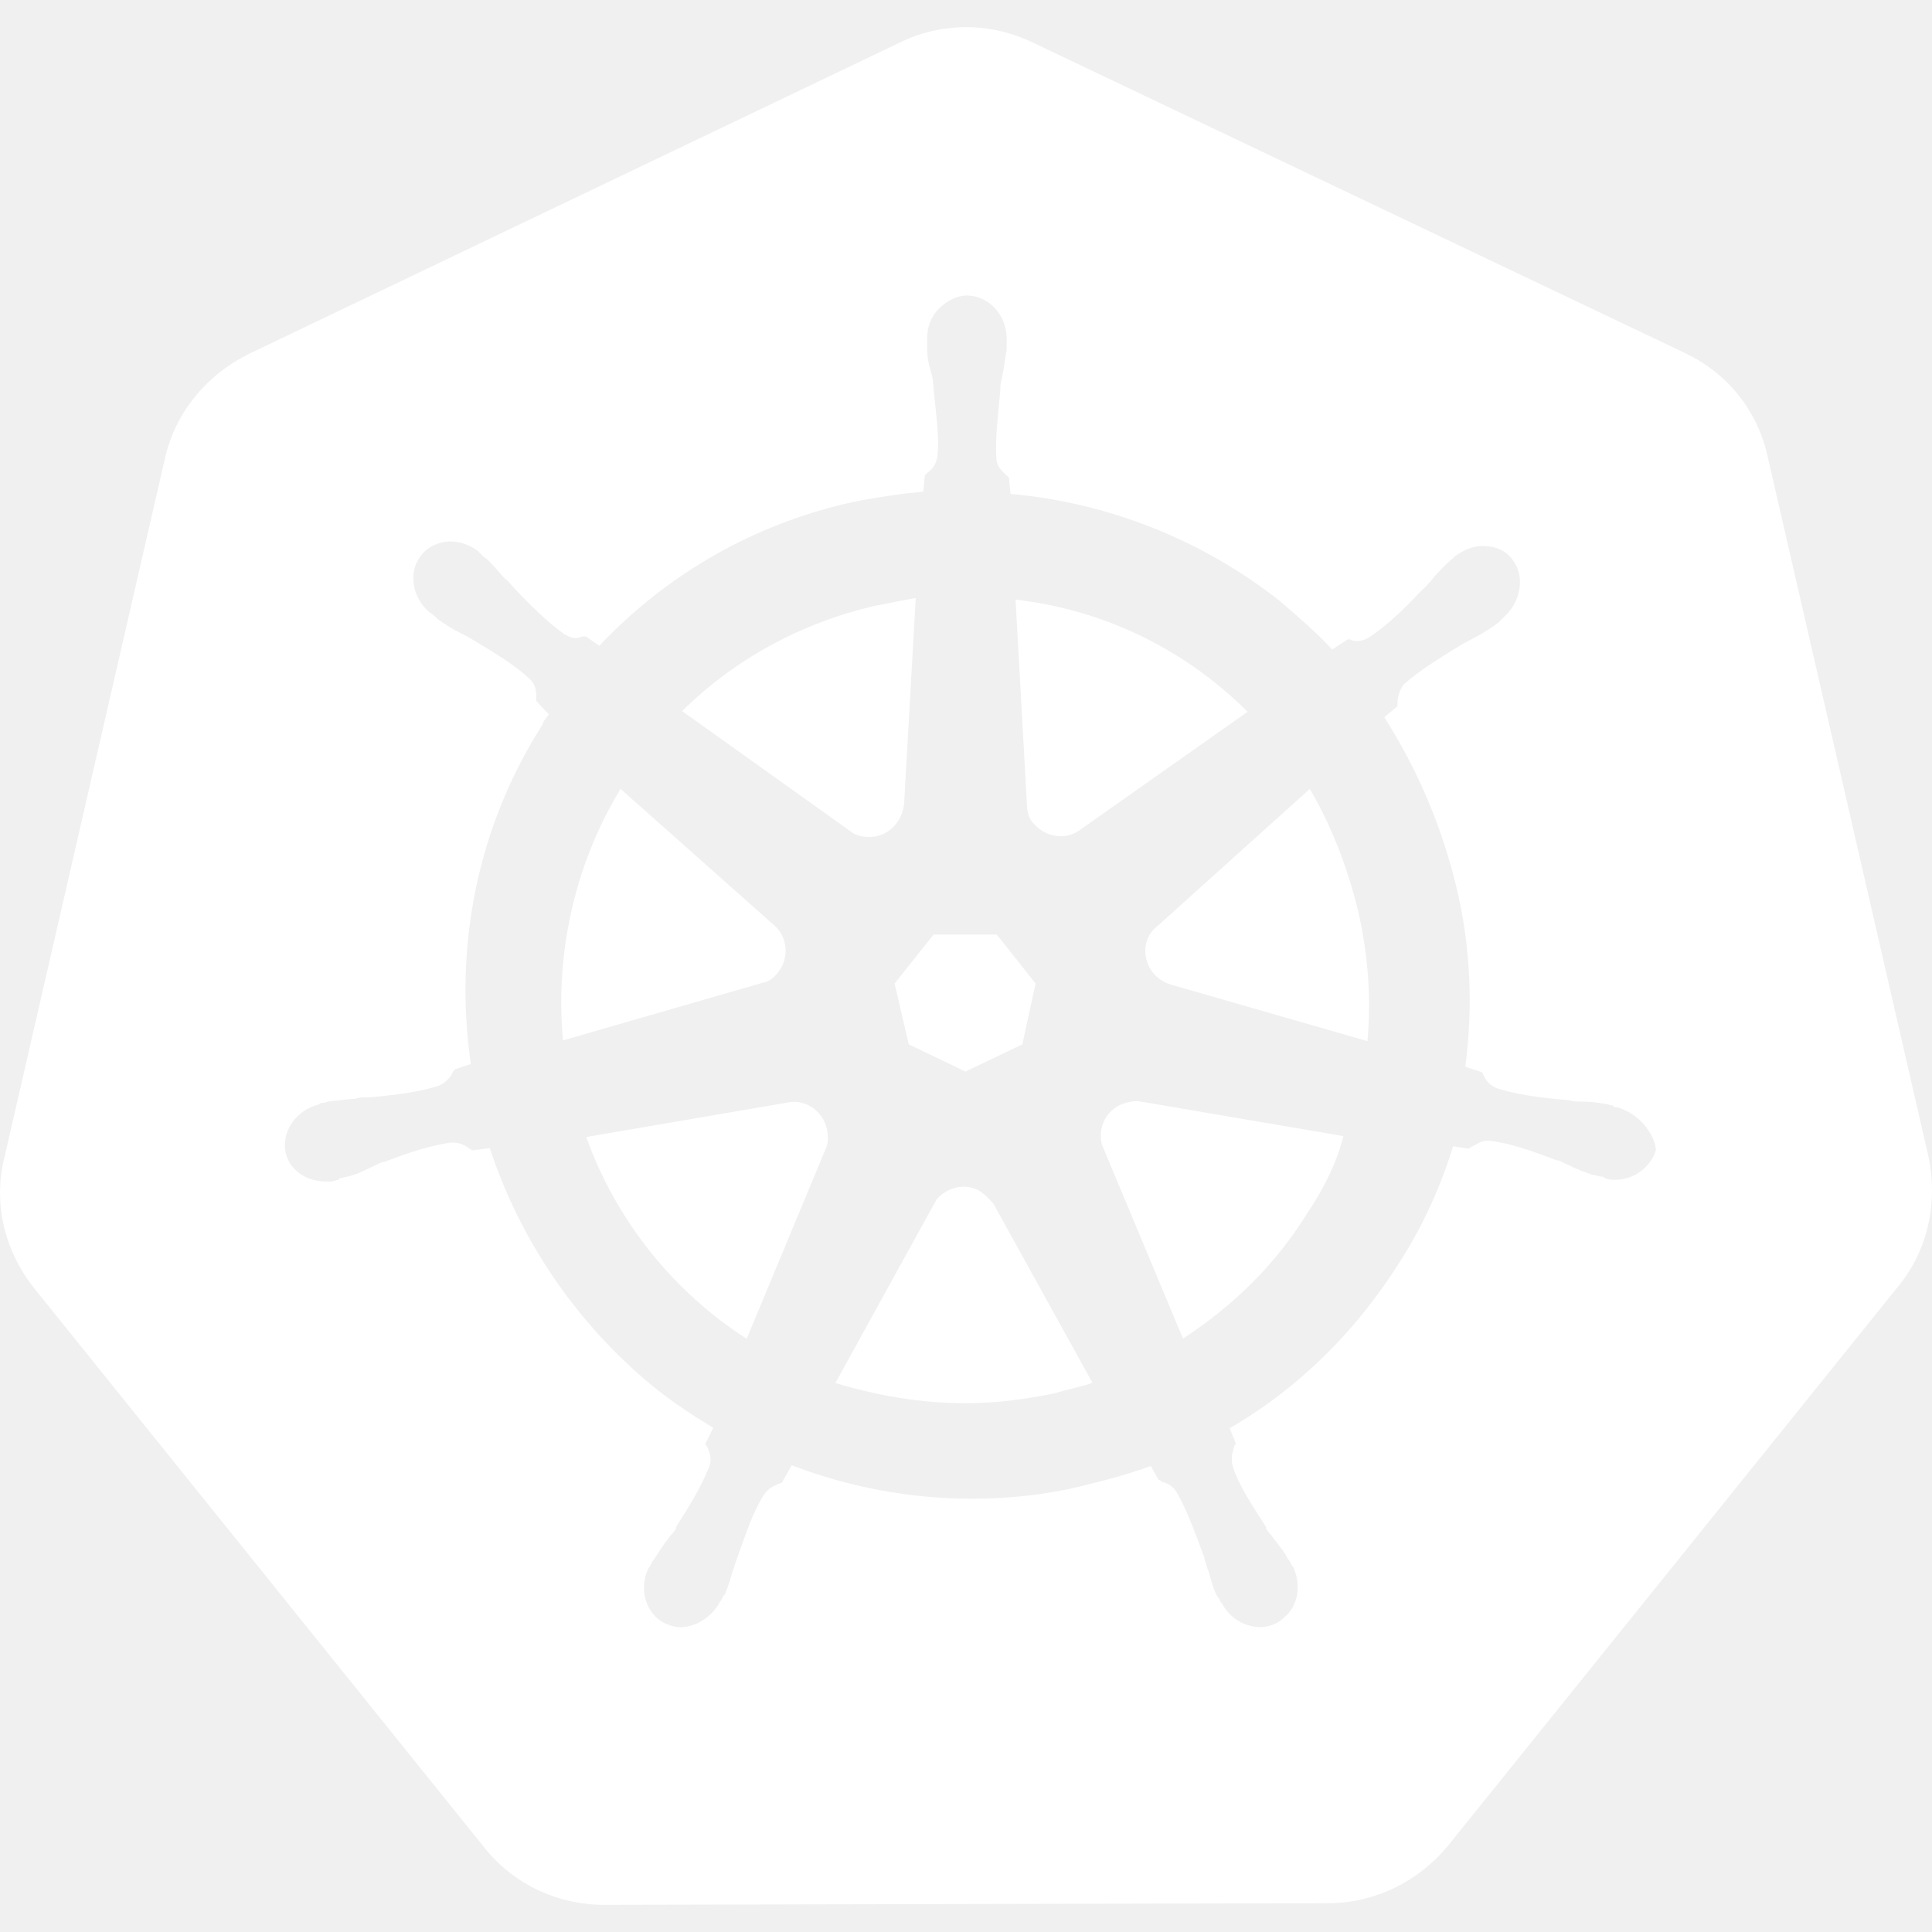
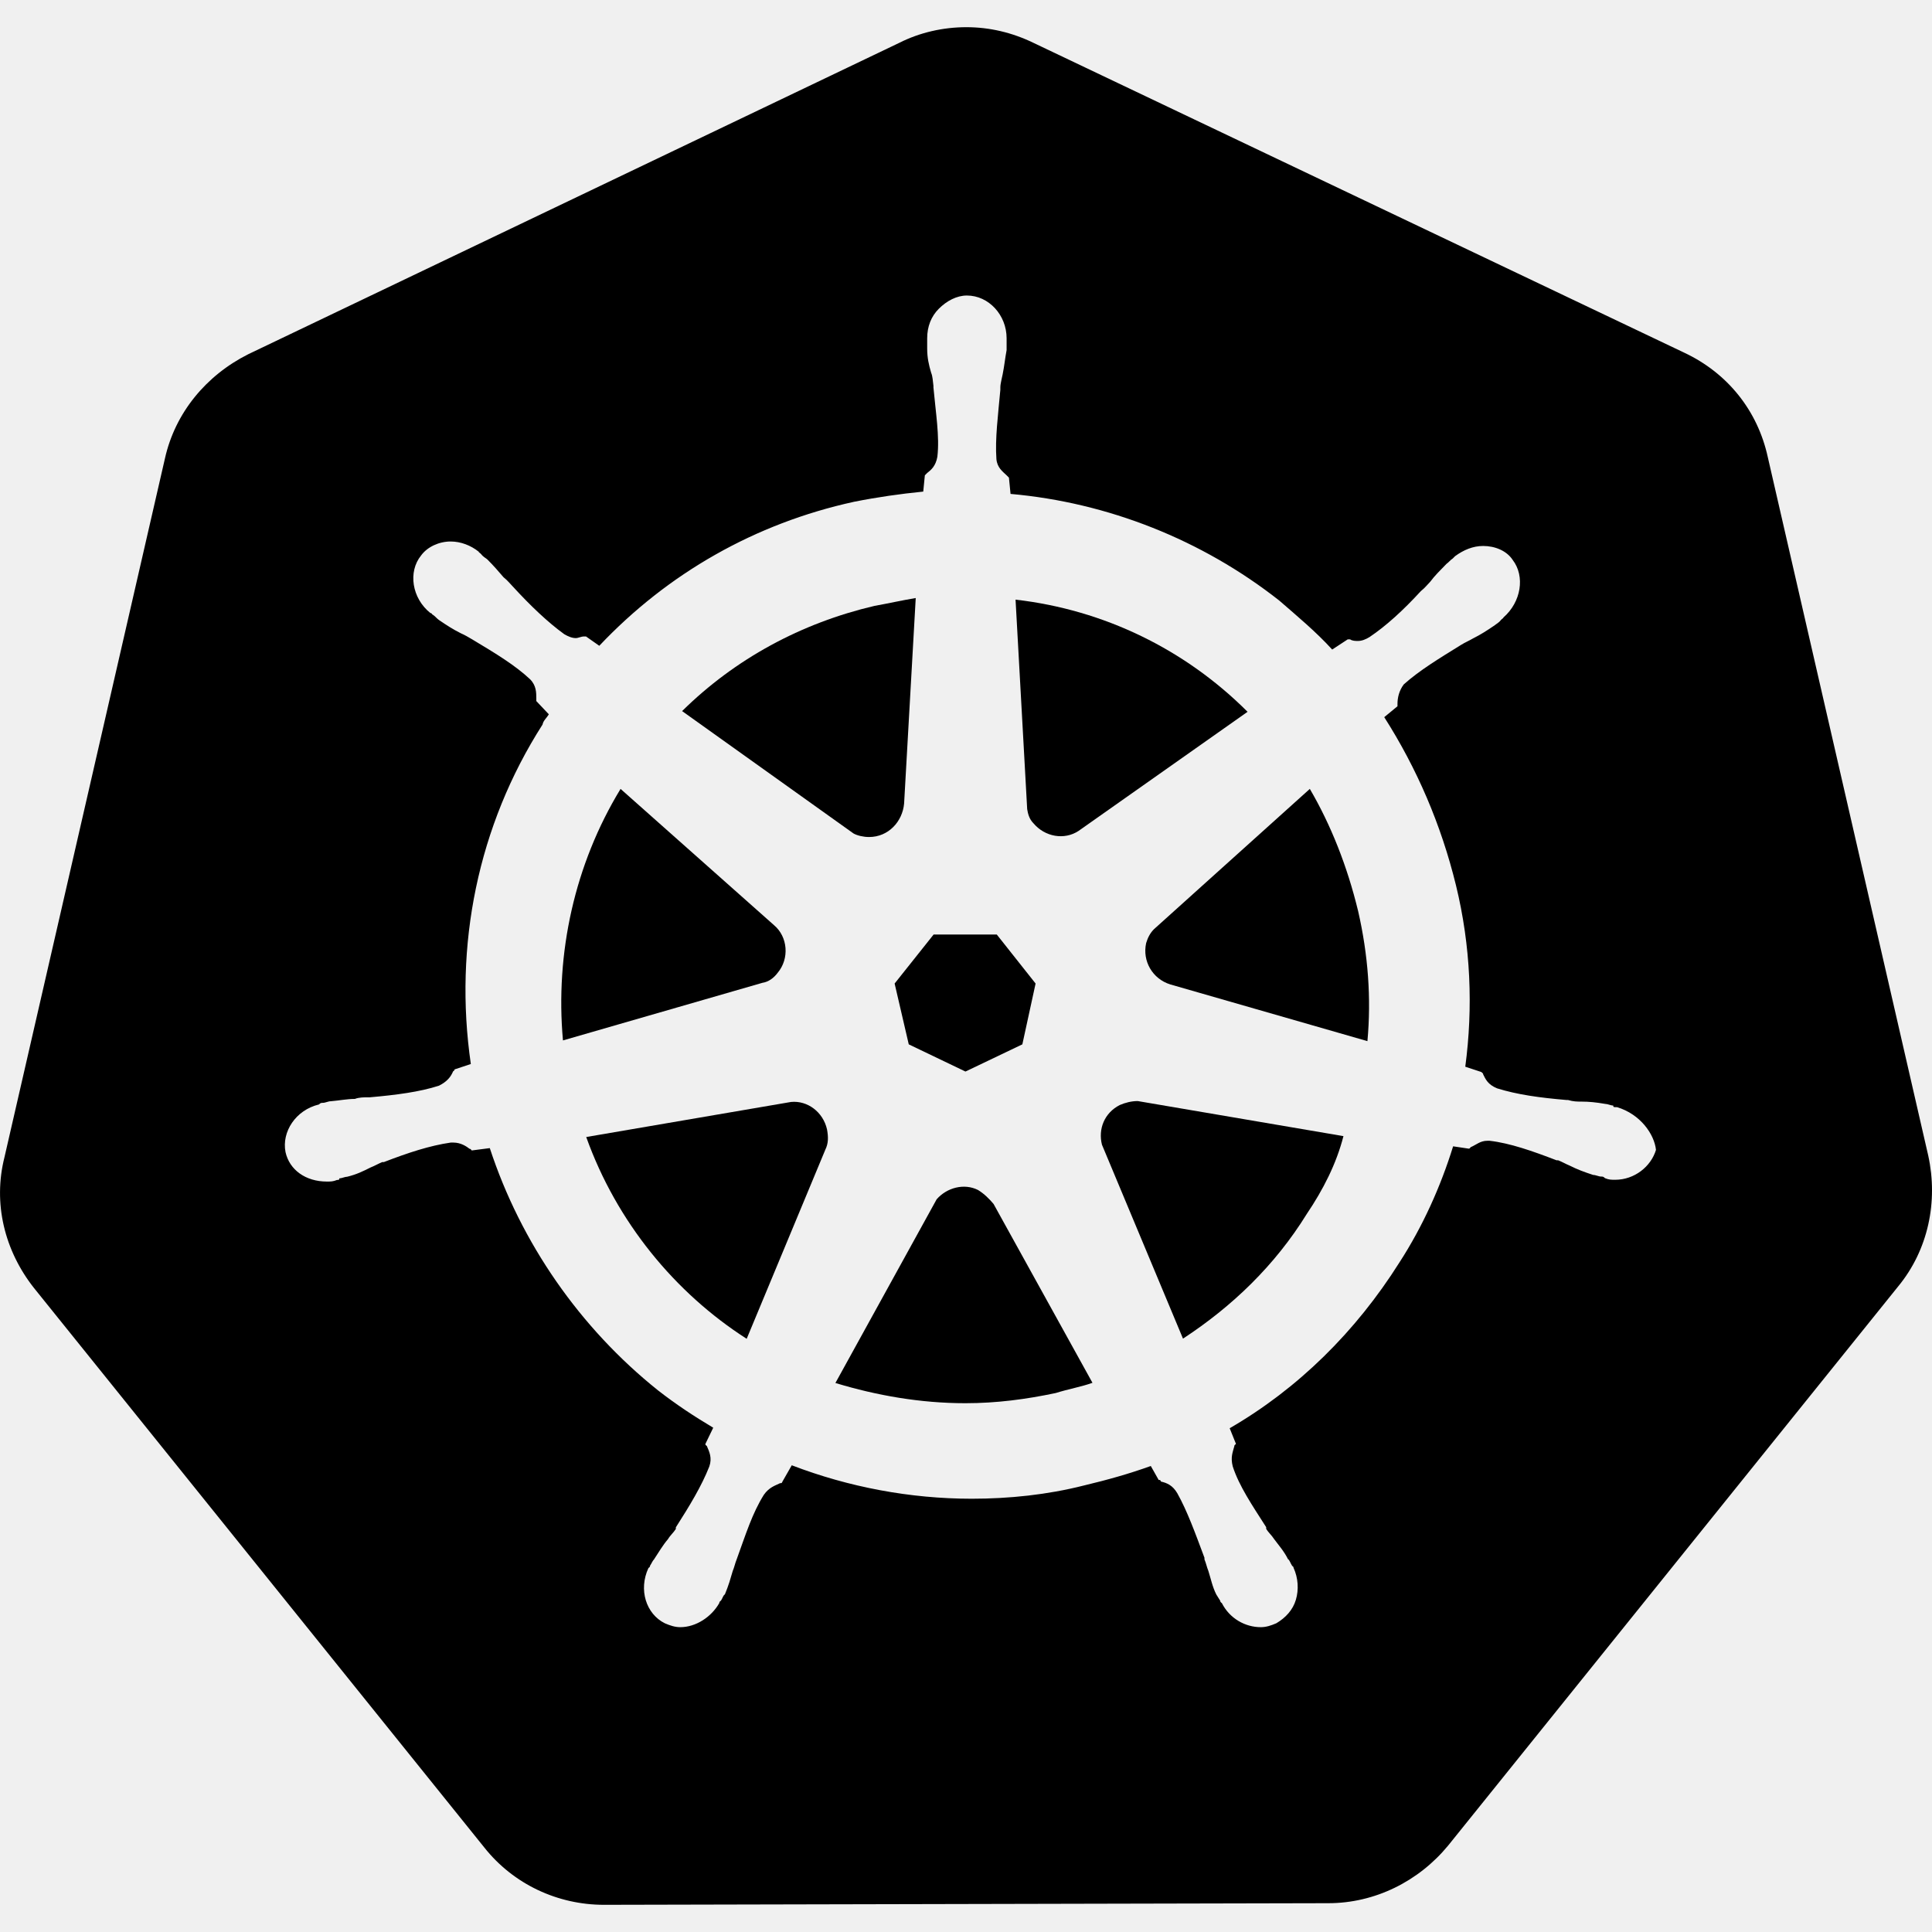
<svg xmlns="http://www.w3.org/2000/svg" version="1.1" id="Layer_1" x="0px" y="0px" viewBox="0 0 1080 1080" enable-background="new 0 0 1080 1080" xml:space="preserve">
  <g>
-     <path fill="#FFFFFF" d="M442.2,616l-114.5,19.6c17,47.5,49.6,87.1,89.7,112.8l44-105.8c1.7-3.5,1.7-7,0.9-11.3   C460.1,621.6,451.4,615.1,442.2,616z" />
-     <path fill="#FFFFFF" d="M577.6,460.1c6.5,7.8,17.4,9.6,25.3,4.4l94.5-66.6c-34.8-34.8-80.1-57-129.7-62.7l6.5,117.1   C574.6,454.9,575.4,457.9,577.6,460.1z" />
-     <path fill="#FFFFFF" d="M485.8,467.9c10.9,0,18.7-8.7,19.6-18.7l6.5-114.9c-7.8,1.3-15.2,3-23.1,4.4   c-40.9,9.6-77.9,29.6-107.5,58.8l95.8,68.4C479.2,467.1,482.7,467.9,485.8,467.9z" />
-     <polygon fill="#FFFFFF" points="508,583.8 539.7,599 571.5,583.8 578.9,549.8 557.2,522.4 521.9,522.4 500.1,549.8  " />
-     <path fill="#FFFFFF" d="M434.8,543.7c6.5-7.8,5.7-20-2.2-26.6L346.9,441c-25.7,42.2-36.6,91.9-32.2,140.6l111.5-32.2   C429.6,548.9,432.6,546.7,434.8,543.7z" />
-     <path fill="#FFFFFF" d="M1077.9,646l-89.7-390.5c-5.7-26.1-22.6-47-46.6-58.3l-364-173.3c-11.8-5.7-24.4-8.7-37.4-8.7   c-13.1,0-26.1,3-37.4,8.7L138.8,198c-23.5,11.8-40.9,32.7-46.6,58.3L2.5,646.9C-4,672.6,2.5,699.1,19,720l251.6,312.6   c16.5,20.9,41.4,32.2,67,32.2l404.9-0.9c26.1,0,50.5-12.2,67-32.2l251.6-312.6C1077.9,698.7,1083.5,671.7,1077.9,646z M902.9,659.5   c-2.2,0-3.5,0-5.7-0.9c-0.9-0.9-1.3-0.9-2.2-0.9c-1.3,0-3-0.9-4.4-0.9c-5.2-1.7-8.7-3-13.1-5.2c-2.2-0.9-4.4-2.2-6.5-3h-0.9   c-13.5-5.2-26.1-9.6-37.4-10.9h-1.3c-3.9,0-6.1,2.2-9.1,3.5c-0.4,0-0.4,0.9-1.3,0.9l-8.7-1.3c-7,22.6-17,44.8-30,64.9   c-24.4,38.7-56.6,70.5-94.9,92.7l3.5,8.7c0,0.4-0.9,0.4-0.9,1.3c-0.9,3.5-2.2,6.1-0.9,11.3c3.5,10.9,10.9,21.8,18.7,34v0.9   c1.3,2.2,3,3.5,4.4,5.7c2.6,3.5,5.7,7,7.8,11.3c0.9,0.4,1.3,2.2,2.2,3.5c0,0.4,0.9,0.4,0.9,1.3c2.6,5.7,3,12.2,1.3,17.9   s-5.7,10-10.9,13.1c-3,1.3-5.7,2.2-8.7,2.2c-8.7,0-17.4-4.8-21.8-13.5c0,0-0.9-0.4-0.9-1.3c-0.9-1.3-1.3-2.2-2.2-3.5   c-2.2-4.4-3-8.7-4.4-13.1c-0.9-2.2-1.3-4.4-2.2-6.5v-0.9c-5.2-13.9-9.6-26.1-15.2-36.1c-2.6-4.4-5.7-5.7-9.1-6.5   c-0.4-0.9-0.4-0.9-1.3-0.9l-4.4-7.8c-12.2,4.4-24.4,7.8-37.4,10.9c-20.5,5.2-41.8,7.4-62.7,7.4c-34.4,0-68.8-6.5-100.6-18.7   l-5.2,9.1c-0.4,0.9-0.4,0.9-1.3,0.9c-2.6,1.3-6.1,2.2-9.1,6.5c-6.5,10.4-10,21.8-15.2,36.1c-0.9,2.2-1.3,4.4-2.2,6.5   c-1.3,4.4-2.2,7.8-4.4,13.1c-0.9,0.4-1.3,2.2-2.2,3.5c0,0-0.9,0.4-0.9,1.3c-4.4,7.8-13.1,13.5-21.8,13.5c-3,0-5.7-0.9-8.7-2.2   c-10.4-5.2-14.8-18.7-9.1-30.9c0,0,0.9-0.4,0.9-1.3c0.9-1.3,1.3-2.6,2.2-3.5c2.6-3.9,4.8-7.8,7.8-11.3c1.3-2.2,3-3.5,4.4-5.7v-0.9   c7.8-12.2,14.4-23.1,18.7-34c1.7-4.8,0-8.3-1.3-11.3c0-0.4-0.9-0.4-0.9-1.3l4.4-9.1c-10.9-6.5-20.9-13.1-30.9-20.9   c-43.5-34.8-76.6-82.3-94-135.4l-10,1.3c-0.4,0-0.4-0.9-1.3-0.9c-1.7-1.3-4.8-3.5-9.1-3.5H252c-11.8,1.7-23.9,5.7-37.4,10.9h-0.9   c-2.2,0.9-4.4,2.2-6.5,3c-4.4,2.2-7.8,3.9-13.1,5.2c-1.3,0-3,0.9-4.4,0.9c0,0.9-0.4,0.9-1.3,0.9c-2.2,0.9-3.5,0.9-5.7,0.9   c-11.8,0-20.9-6.5-23.1-16.5c-2.2-11.3,5.7-23.5,18.7-26.6c0.9-0.9,1.3-0.9,2.2-0.9c1.3,0,3-0.9,4.4-0.9c4.8-0.4,9.1-1.3,13.5-1.3   c2.2-0.9,5.2-0.9,7.4-0.9h0.9c14.8-1.3,27.9-3,38.7-6.5c4.4-2.2,6.5-4.8,7.8-7.8c0-0.4,0.9-0.4,0.9-1.3l9.1-3   c-9.6-66.2,3.9-133.2,40.1-189.8c0.4-2.2,2.2-3.5,3.5-5.7l-7-7.4v-1.3c0-3.5,0-7.4-3.5-10.9c-8.3-7.8-19.2-14.4-32.2-22.2   c-2.2-1.3-4.4-2.6-6.5-3.5c-4.4-2.2-7.8-4.4-12.2-7.4c-1.3-0.9-2.2-2.2-3.5-3c-0.4,0-0.4-0.9-1.3-0.9c-10.4-8.3-12.6-23.1-5.2-32.2   c3.5-4.8,10-7.8,16.5-7.8c5.7,0,11.3,2.2,15.7,5.7c0,0.4,0.4,0.4,1.3,1.3c1.3,1.7,2.6,2.2,3.5,3c3.5,3.5,6.1,6.5,9.1,10   c2.2,1.7,3.9,3.9,5.2,5.2c10,10.9,19.6,20,28.7,26.6c2.2,1.3,4.4,2.2,6.5,2.2c1.3,0,3-0.9,4.4-0.9h1.3l7.4,5.2   c38.3-40.5,87.1-68.4,142.4-80.5c13.1-2.6,25.7-4.4,38.7-5.7l0.9-9.1c0.4-0.4,0.4-0.4,1.3-1.3c2.2-1.7,4.8-3.9,5.7-9.1   c1.3-11.3-0.9-24.4-2.2-38.7v-0.9c-0.4-3-0.4-5.2-1.3-7.4c-1.3-4.4-2.2-8.3-2.2-13.5v-4.4v-1.3c0-6.5,2.2-12.2,6.5-16.5   c4.4-4.4,10-7.4,15.7-7.4c12.2,0,22.2,10.9,22.2,23.9v2.2v4.4c-0.9,4.8-1.3,9.1-2.2,13.5c-0.4,2.2-1.3,5.2-1.3,7.4v1.3   c-1.3,14.4-3,27.4-2.2,38.7c0.4,4.8,3.5,7,5.7,9.1c0.4,0.4,0.4,0.4,1.3,1.3l0.9,9.1c54.4,4.8,107.1,25.7,150.2,59.6   c10,8.7,20.5,17.4,29.6,27.4l8.7-5.7h1.3c1.3,0.9,3,0.9,4.4,0.9c2.2,0,4.4-0.9,6.5-2.2c9.1-6.1,18.7-14.8,28.7-25.7   c2.2-1.7,3.9-3.9,5.2-5.2c2.6-3.5,5.7-6.5,9.1-10c1.3-0.9,2.2-2.2,3.5-3c0.4-0.4,0.4-0.4,1.3-1.3c4.8-3.5,10-5.7,15.7-5.7   c6.5,0,13.1,2.6,16.5,7.8c7,9.1,4.8,23.5-5.2,32.2c0,0.4-0.4,0.4-1.3,1.3c-1.3,1.7-2.6,2.2-3.5,3c-4.4,3-7.8,5.2-12.2,7.4   c-2.2,1.3-4.4,2.2-6.5,3.5c-12.6,7.8-23.5,14.4-32.2,22.2c-2.6,3.5-3.5,7.4-3.5,10.9v1.3l-7.4,6.1c18.3,28.7,31.8,60.1,40.1,94   c8.3,34,9.6,68.4,5.2,101.4l9.1,3c0,0.4,0.9,0.4,0.9,1.3c1.3,2.6,2.6,5.7,7.8,7.8c11.3,3.5,23.5,5.2,38.7,6.5h0.9   c3,0.9,5.2,0.9,7.4,0.9c4.4,0,8.3,0.4,13.5,1.3c1.3,0,3,0.9,4.4,0.9c0,0.9,0.4,0.9,1.3,0.9h0.5c0,0,0.1,0,0.3,0   c13.1,3.9,20.9,15.2,21.8,23.9C922.9,652.1,913.7,659.5,902.9,659.5z" />
-     <path fill="#FFFFFF" d="M546.7,665.2c-7.8-3.9-17.4-1.3-23.1,5.2L467,773.1c23.1,7,47.5,11.3,72.7,11.3c17.4,0,34-2.2,50.5-5.7   c7-2.2,14.4-3.5,20.5-5.7L555.4,673C553.2,670.4,550.2,667.3,546.7,665.2z" />
-     <path fill="#FFFFFF" d="M732.2,441l-87.1,78.4c-2.2,2.2-3.5,4.8-4.4,7.8c-2.2,10,3.5,20,13.5,23.1L764.4,582   c2.2-23.9,0.4-48.3-5.2-72.7C753.1,484.1,743.9,461,732.2,441z" />
-     <path fill="#FFFFFF" d="M626,617.7c-8.7,4.4-12.2,13.5-10,22.2l45.3,108.4c27.4-17.9,51.4-40.9,69.2-69.7   c9.1-13.5,16.5-27.9,20.5-43.5L636,615.5C632.5,615.5,629,616.4,626,617.7z" />
+     <path d="M442.2,616l-114.5,19.6c17,47.5,49.6,87.1,89.7,112.8l44-105.8c1.7-3.5,1.7-7,0.9-11.3   C460.1,621.6,451.4,615.1,442.2,616z" />
+     <path d="M577.6,460.1c6.5,7.8,17.4,9.6,25.3,4.4l94.5-66.6c-34.8-34.8-80.1-57-129.7-62.7l6.5,117.1   C574.6,454.9,575.4,457.9,577.6,460.1z" />
+     <path d="M485.8,467.9c10.9,0,18.7-8.7,19.6-18.7l6.5-114.9c-7.8,1.3-15.2,3-23.1,4.4   c-40.9,9.6-77.9,29.6-107.5,58.8l95.8,68.4C479.2,467.1,482.7,467.9,485.8,467.9z" />
+     <polygon points="508,583.8 539.7,599 571.5,583.8 578.9,549.8 557.2,522.4 521.9,522.4 500.1,549.8  " />
+     <path d="M434.8,543.7c6.5-7.8,5.7-20-2.2-26.6L346.9,441c-25.7,42.2-36.6,91.9-32.2,140.6l111.5-32.2   C429.6,548.9,432.6,546.7,434.8,543.7z" />
+     <path d="M1077.9,646l-89.7-390.5c-5.7-26.1-22.6-47-46.6-58.3l-364-173.3c-11.8-5.7-24.4-8.7-37.4-8.7   c-13.1,0-26.1,3-37.4,8.7L138.8,198c-23.5,11.8-40.9,32.7-46.6,58.3L2.5,646.9C-4,672.6,2.5,699.1,19,720l251.6,312.6   c16.5,20.9,41.4,32.2,67,32.2l404.9-0.9c26.1,0,50.5-12.2,67-32.2l251.6-312.6C1077.9,698.7,1083.5,671.7,1077.9,646z M902.9,659.5   c-2.2,0-3.5,0-5.7-0.9c-0.9-0.9-1.3-0.9-2.2-0.9c-1.3,0-3-0.9-4.4-0.9c-5.2-1.7-8.7-3-13.1-5.2c-2.2-0.9-4.4-2.2-6.5-3h-0.9   c-13.5-5.2-26.1-9.6-37.4-10.9h-1.3c-3.9,0-6.1,2.2-9.1,3.5c-0.4,0-0.4,0.9-1.3,0.9l-8.7-1.3c-7,22.6-17,44.8-30,64.9   c-24.4,38.7-56.6,70.5-94.9,92.7l3.5,8.7c0,0.4-0.9,0.4-0.9,1.3c-0.9,3.5-2.2,6.1-0.9,11.3c3.5,10.9,10.9,21.8,18.7,34v0.9   c1.3,2.2,3,3.5,4.4,5.7c2.6,3.5,5.7,7,7.8,11.3c0.9,0.4,1.3,2.2,2.2,3.5c0,0.4,0.9,0.4,0.9,1.3c2.6,5.7,3,12.2,1.3,17.9   s-5.7,10-10.9,13.1c-3,1.3-5.7,2.2-8.7,2.2c-8.7,0-17.4-4.8-21.8-13.5c0,0-0.9-0.4-0.9-1.3c-0.9-1.3-1.3-2.2-2.2-3.5   c-2.2-4.4-3-8.7-4.4-13.1c-0.9-2.2-1.3-4.4-2.2-6.5v-0.9c-5.2-13.9-9.6-26.1-15.2-36.1c-2.6-4.4-5.7-5.7-9.1-6.5   c-0.4-0.9-0.4-0.9-1.3-0.9l-4.4-7.8c-12.2,4.4-24.4,7.8-37.4,10.9c-20.5,5.2-41.8,7.4-62.7,7.4c-34.4,0-68.8-6.5-100.6-18.7   l-5.2,9.1c-0.4,0.9-0.4,0.9-1.3,0.9c-2.6,1.3-6.1,2.2-9.1,6.5c-6.5,10.4-10,21.8-15.2,36.1c-0.9,2.2-1.3,4.4-2.2,6.5   c-1.3,4.4-2.2,7.8-4.4,13.1c-0.9,0.4-1.3,2.2-2.2,3.5c0,0-0.9,0.4-0.9,1.3c-4.4,7.8-13.1,13.5-21.8,13.5c-3,0-5.7-0.9-8.7-2.2   c-10.4-5.2-14.8-18.7-9.1-30.9c0,0,0.9-0.4,0.9-1.3c0.9-1.3,1.3-2.6,2.2-3.5c2.6-3.9,4.8-7.8,7.8-11.3c1.3-2.2,3-3.5,4.4-5.7v-0.9   c7.8-12.2,14.4-23.1,18.7-34c1.7-4.8,0-8.3-1.3-11.3c0-0.4-0.9-0.4-0.9-1.3l4.4-9.1c-10.9-6.5-20.9-13.1-30.9-20.9   c-43.5-34.8-76.6-82.3-94-135.4l-10,1.3c-0.4,0-0.4-0.9-1.3-0.9c-1.7-1.3-4.8-3.5-9.1-3.5H252c-11.8,1.7-23.9,5.7-37.4,10.9h-0.9   c-2.2,0.9-4.4,2.2-6.5,3c-4.4,2.2-7.8,3.9-13.1,5.2c-1.3,0-3,0.9-4.4,0.9c0,0.9-0.4,0.9-1.3,0.9c-2.2,0.9-3.5,0.9-5.7,0.9   c-11.8,0-20.9-6.5-23.1-16.5c-2.2-11.3,5.7-23.5,18.7-26.6c0.9-0.9,1.3-0.9,2.2-0.9c1.3,0,3-0.9,4.4-0.9c4.8-0.4,9.1-1.3,13.5-1.3   c2.2-0.9,5.2-0.9,7.4-0.9h0.9c14.8-1.3,27.9-3,38.7-6.5c4.4-2.2,6.5-4.8,7.8-7.8c0-0.4,0.9-0.4,0.9-1.3l9.1-3   c-9.6-66.2,3.9-133.2,40.1-189.8c0.4-2.2,2.2-3.5,3.5-5.7l-7-7.4v-1.3c0-3.5,0-7.4-3.5-10.9c-8.3-7.8-19.2-14.4-32.2-22.2   c-2.2-1.3-4.4-2.6-6.5-3.5c-4.4-2.2-7.8-4.4-12.2-7.4c-1.3-0.9-2.2-2.2-3.5-3c-0.4,0-0.4-0.9-1.3-0.9c-10.4-8.3-12.6-23.1-5.2-32.2   c3.5-4.8,10-7.8,16.5-7.8c5.7,0,11.3,2.2,15.7,5.7c0,0.4,0.4,0.4,1.3,1.3c1.3,1.7,2.6,2.2,3.5,3c3.5,3.5,6.1,6.5,9.1,10   c2.2,1.7,3.9,3.9,5.2,5.2c10,10.9,19.6,20,28.7,26.6c2.2,1.3,4.4,2.2,6.5,2.2c1.3,0,3-0.9,4.4-0.9h1.3l7.4,5.2   c38.3-40.5,87.1-68.4,142.4-80.5c13.1-2.6,25.7-4.4,38.7-5.7l0.9-9.1c0.4-0.4,0.4-0.4,1.3-1.3c2.2-1.7,4.8-3.9,5.7-9.1   c1.3-11.3-0.9-24.4-2.2-38.7v-0.9c-0.4-3-0.4-5.2-1.3-7.4c-1.3-4.4-2.2-8.3-2.2-13.5v-4.4v-1.3c0-6.5,2.2-12.2,6.5-16.5   c4.4-4.4,10-7.4,15.7-7.4c12.2,0,22.2,10.9,22.2,23.9v2.2v4.4c-0.9,4.8-1.3,9.1-2.2,13.5c-0.4,2.2-1.3,5.2-1.3,7.4v1.3   c-1.3,14.4-3,27.4-2.2,38.7c0.4,4.8,3.5,7,5.7,9.1c0.4,0.4,0.4,0.4,1.3,1.3l0.9,9.1c54.4,4.8,107.1,25.7,150.2,59.6   c10,8.7,20.5,17.4,29.6,27.4l8.7-5.7h1.3c1.3,0.9,3,0.9,4.4,0.9c2.2,0,4.4-0.9,6.5-2.2c9.1-6.1,18.7-14.8,28.7-25.7   c2.2-1.7,3.9-3.9,5.2-5.2c2.6-3.5,5.7-6.5,9.1-10c1.3-0.9,2.2-2.2,3.5-3c0.4-0.4,0.4-0.4,1.3-1.3c4.8-3.5,10-5.7,15.7-5.7   c6.5,0,13.1,2.6,16.5,7.8c7,9.1,4.8,23.5-5.2,32.2c0,0.4-0.4,0.4-1.3,1.3c-1.3,1.7-2.6,2.2-3.5,3c-4.4,3-7.8,5.2-12.2,7.4   c-2.2,1.3-4.4,2.2-6.5,3.5c-12.6,7.8-23.5,14.4-32.2,22.2c-2.6,3.5-3.5,7.4-3.5,10.9v1.3l-7.4,6.1c18.3,28.7,31.8,60.1,40.1,94   c8.3,34,9.6,68.4,5.2,101.4l9.1,3c0,0.4,0.9,0.4,0.9,1.3c1.3,2.6,2.6,5.7,7.8,7.8c11.3,3.5,23.5,5.2,38.7,6.5h0.9   c3,0.9,5.2,0.9,7.4,0.9c4.4,0,8.3,0.4,13.5,1.3c1.3,0,3,0.9,4.4,0.9c0,0.9,0.4,0.9,1.3,0.9h0.5c0,0,0.1,0,0.3,0   c13.1,3.9,20.9,15.2,21.8,23.9C922.9,652.1,913.7,659.5,902.9,659.5z" />
+     <path d="M546.7,665.2c-7.8-3.9-17.4-1.3-23.1,5.2L467,773.1c23.1,7,47.5,11.3,72.7,11.3c17.4,0,34-2.2,50.5-5.7   c7-2.2,14.4-3.5,20.5-5.7L555.4,673C553.2,670.4,550.2,667.3,546.7,665.2z" />
+     <path d="M732.2,441l-87.1,78.4c-2.2,2.2-3.5,4.8-4.4,7.8c-2.2,10,3.5,20,13.5,23.1L764.4,582   c2.2-23.9,0.4-48.3-5.2-72.7C753.1,484.1,743.9,461,732.2,441z" />
+     <path d="M626,617.7c-8.7,4.4-12.2,13.5-10,22.2l45.3,108.4c27.4-17.9,51.4-40.9,69.2-69.7   c9.1-13.5,16.5-27.9,20.5-43.5L636,615.5C632.5,615.5,629,616.4,626,617.7z" />
  </g>
</svg>
